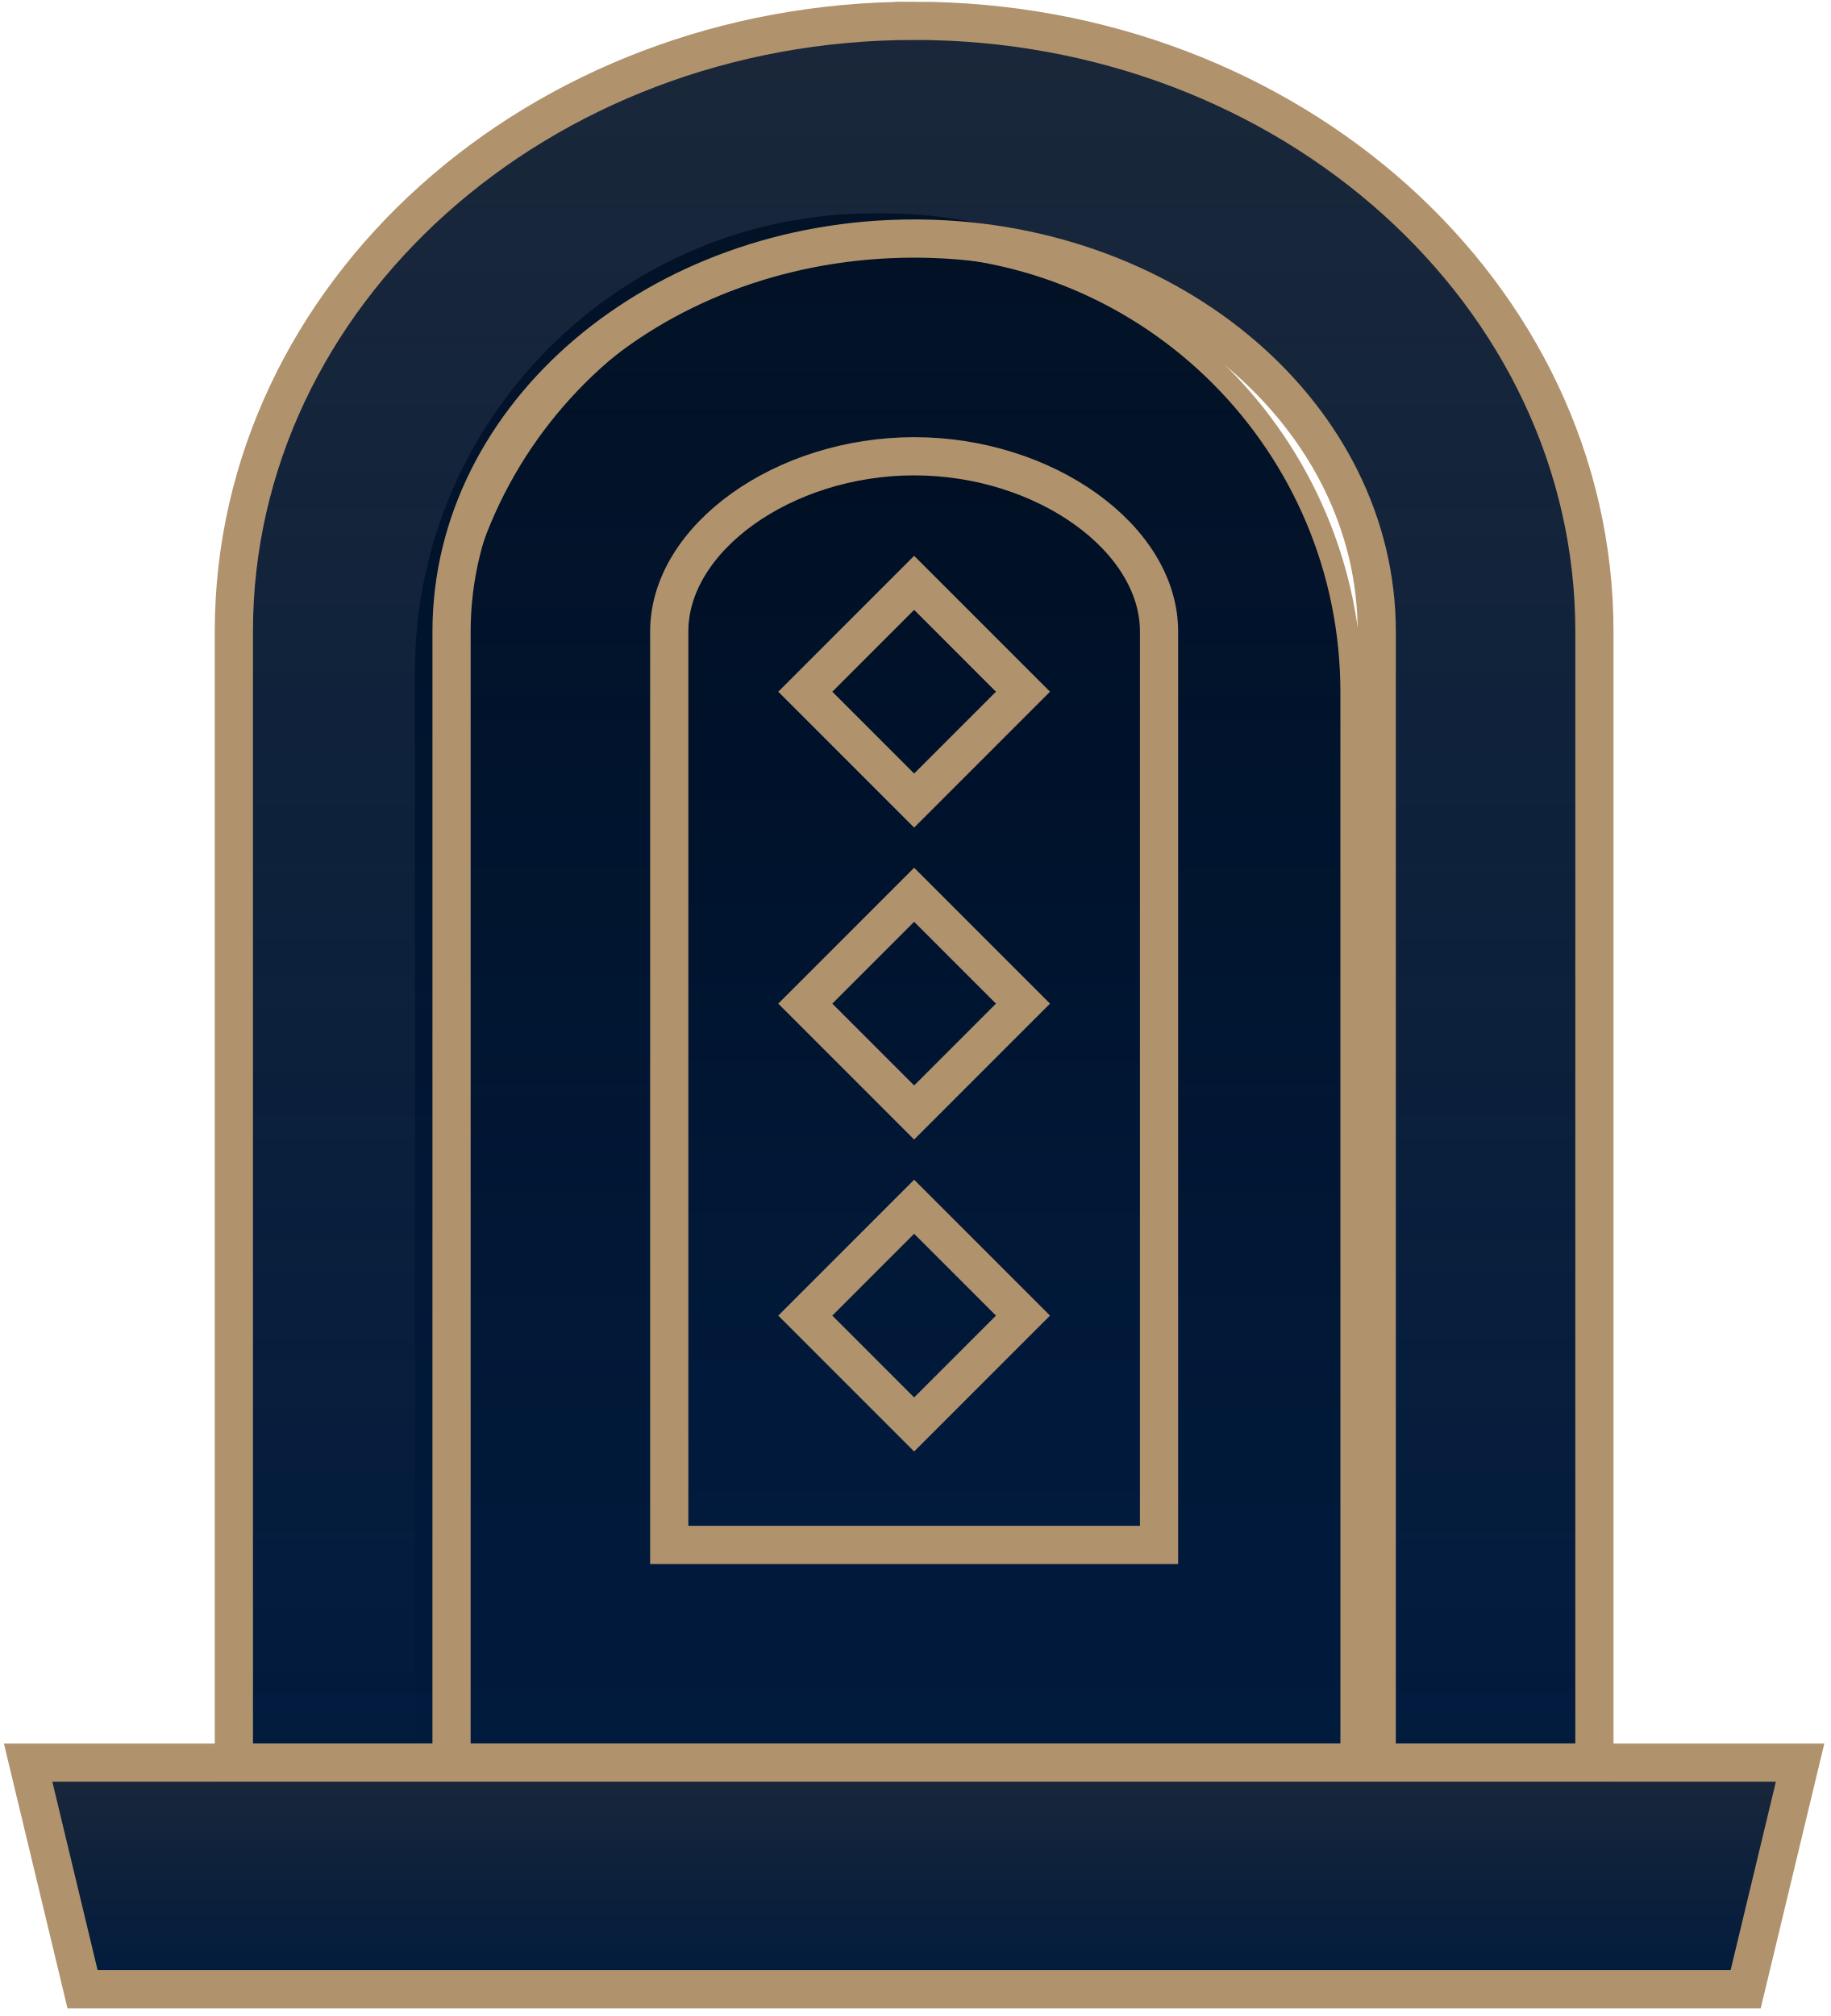
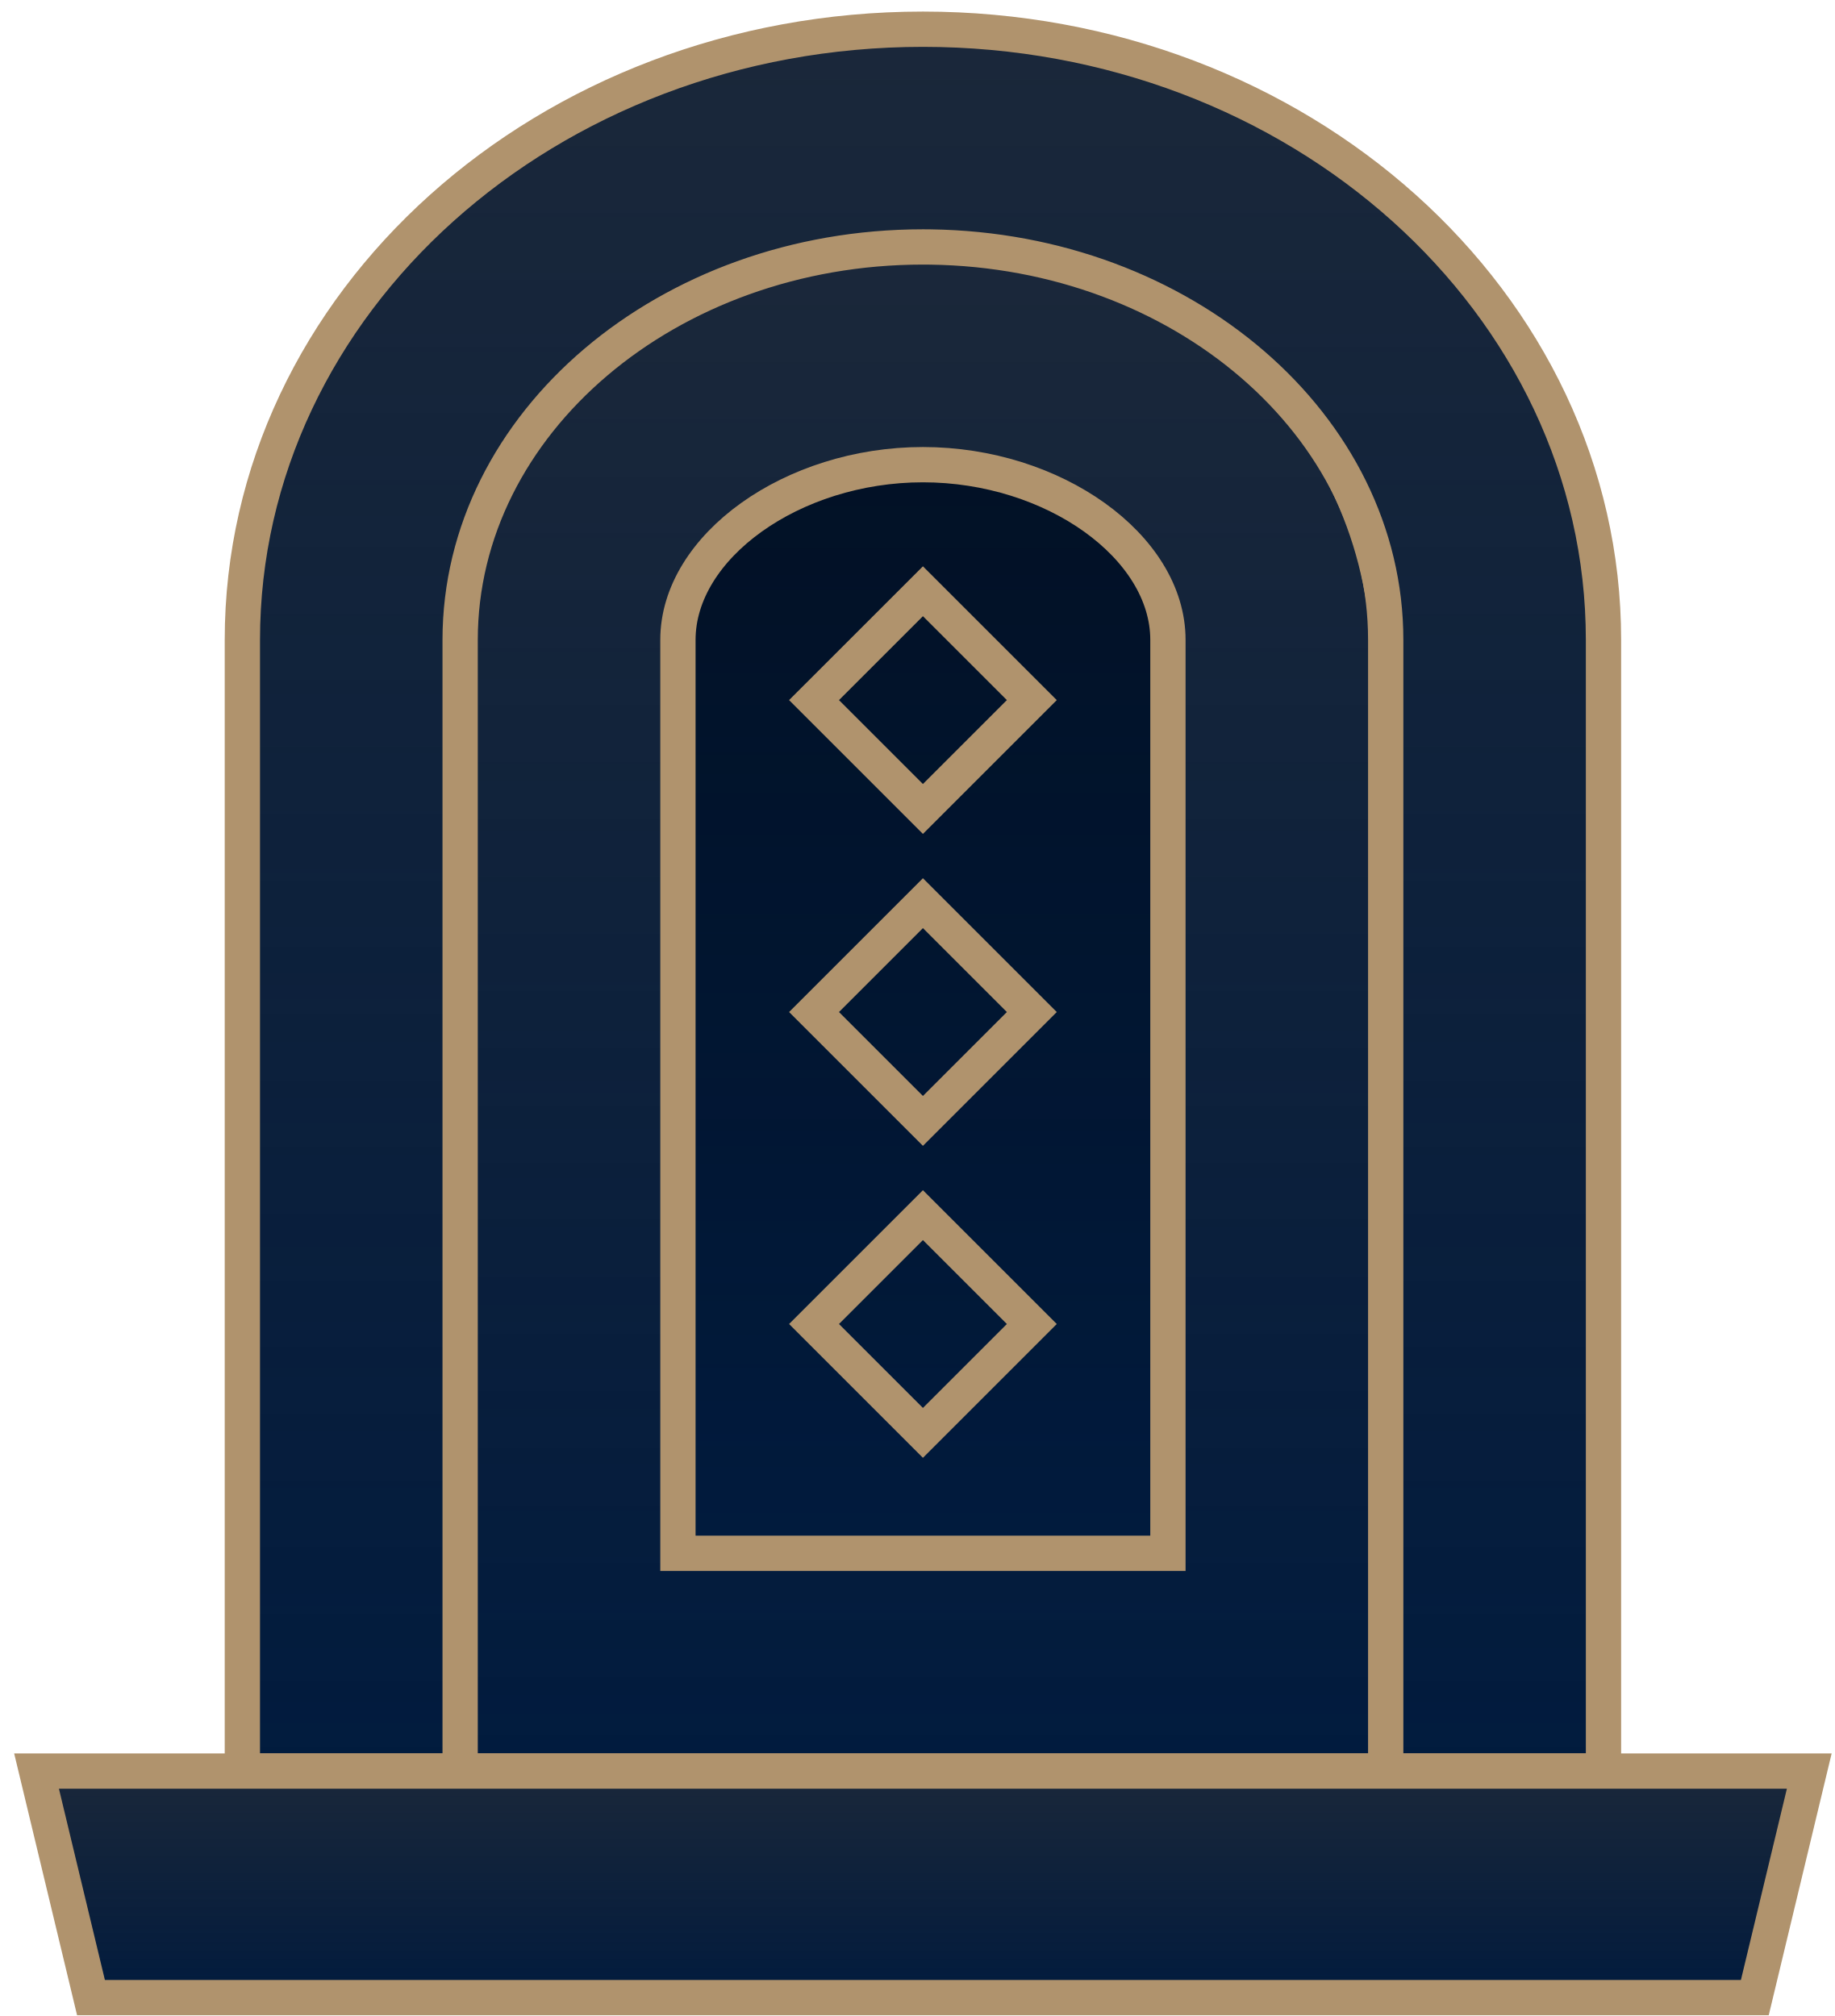
- <svg xmlns="http://www.w3.org/2000/svg" height="120" viewBox="0 0 109 120" width="109">
-   <linearGradient id="a" x1="50%" x2="50%" y1="3.41%" y2="100%">
-     <stop offset="0" stop-color="#000f24" stop-opacity=".9" />
-     <stop offset="1" stop-color="#011b3e" />
-   </linearGradient>
-   <g fill="none" fill-rule="evenodd" transform="translate(-24.5 -18.5)">
-     <path d="m76.5 31.2h.6c15.077 0 27.3 12.223 27.3 27.3v63.9h-55.2v-63.9c0-15.077 12.223-27.3 27.3-27.3z" fill="url(#a)" />
-     <g stroke="#b0936d" transform="translate(26.12308 19.2)">
-       <g fill="url(#a)">
-         <path d="m52.177 13.85c7.359 0 14.022 2.983 18.844 7.806s7.806 11.485 7.806 18.844v63.25h-53.9v-63.25c0-7.359 2.983-14.022 7.806-18.844 4.823-4.823 11.485-7.806 18.844-7.806z" stroke-width="1.3" />
-         <path d="m52.8.539c22.366 0 40.5 16.271 40.5 36.35v67.33l-12.96-.001v.001h-55.08l-.001-.001h55.081v-67.329c0-12.769-12.108-23.179-27.085-23.386l-.455-.003c-15.186 0-27.54 10.491-27.54 23.39l-.001 67.329-12.959.001v-67.33c0-20.078 18.131-36.35 40.5-36.35z" stroke-width="2.274" />
-         <path d="m38.22 91.259v-54.37c0-5.557 6.814-10.43 14.58-10.43s14.58 4.873 14.58 10.43v54.37z" stroke-width="2.274" />
-         <path d="m102.305 117.705h-99.014l-3.24-13.485h105.494z" stroke-width="2.274" />
+ <svg xmlns="http://www.w3.org/2000/svg" width="91px" height="100px" viewBox="0 0 91 100" version="1.1">
+   <defs>
+     <linearGradient x1="50%" y1="3.41%" x2="50%" y2="100%" id="linearGradient-1">
+       <stop stop-color="#000F24" stop-opacity="0.9" offset="0%" />
+       <stop stop-color="#011B3E" offset="100%" />
+     </linearGradient>
+     <linearGradient x1="50%" y1="3.41%" x2="50%" y2="100%" id="linearGradient-2">
+       <stop stop-color="#000F24" stop-opacity="0.9" offset="0%" />
+       <stop stop-color="#011B3E" offset="100%" />
+     </linearGradient>
+     <linearGradient x1="50%" y1="3.41%" x2="50%" y2="100%" id="linearGradient-3">
+       <stop stop-color="#000F24" stop-opacity="0.9" offset="0%" />
+       <stop stop-color="#011B3E" offset="100%" />
+     </linearGradient>
+     <linearGradient x1="50%" y1="3.41%" x2="50%" y2="100%" id="linearGradient-4">
+       <stop stop-color="#000F24" stop-opacity="0.9" offset="0%" />
+       <stop stop-color="#011B3E" offset="100%" />
+     </linearGradient>
+   </defs>
+   <g id="Symbol" stroke="none" stroke-width="1" fill="none" fill-rule="evenodd">
+     <g id="game_icon_Sicbo" transform="translate(-20, -15)" stroke="#B0936D">
+       <g id="Group" transform="translate(5, 5)">
+         <g transform="translate(16, 11)">
+           <path d="M47,11.5 C52.661,11.5 57.786,13.795 61.496,17.504 C65.205,21.214 67.5,26.339 67.5,32 L67.5,32 L67.5,86.5 L21.5,86.5 L21.5,32 C21.5,26.339 23.795,21.214 27.504,17.504 C31.214,13.795 36.339,11.5 42,11.5 L42,11.5 Z" id="Rectangle" fill="url(#linearGradient-1)" />
+           <g id="Group-17">
+             <path d="M44.769,0.449 C63.408,0.449 78.519,14.009 78.519,30.741 L78.519,30.741 L78.519,86.849 L67.719,86.848 L67.719,86.849 L21.819,86.849 L21.819,86.848 L67.719,86.848 L67.719,30.741 C67.719,20.1 57.629,11.425 45.148,11.252 L44.769,11.249 C32.115,11.249 21.819,19.992 21.819,30.741 L21.819,30.741 L21.819,86.848 L11.019,86.849 L11.019,30.741 C11.019,14.009 26.129,0.449 44.769,0.449 Z" id="Combined-Shape" stroke-width="1.75" fill="url(#linearGradient-2)" />
+             <path d="M32.619,76.049 L32.619,30.741 C32.619,26.11 38.298,22.049 44.769,22.049 C51.241,22.049 56.919,26.11 56.919,30.741 L56.919,76.049 L32.619,76.049 Z" id="Stroke-5" stroke-width="1.75" fill="url(#linearGradient-3)" />
+             <polygon id="Stroke-7" stroke-width="1.75" fill="url(#linearGradient-4)" points="86.024 98.087 3.512 98.087 0.812 86.85 88.724 86.85" />
+             <polygon id="Stroke-11" stroke-width="1.75" points="44.769 39.127 39.369 33.727 44.769 28.328 50.169 33.727" />
+             <polygon id="Stroke-13" stroke-width="1.75" points="44.769 54.6 39.369 49.2 44.769 43.8 50.169 49.2" />
+             <polygon id="Stroke-15" stroke-width="1.75" points="44.769 70.075 39.369 64.675 44.769 59.275 50.169 64.675" />
+           </g>
+         </g>
      </g>
-       <path d="m52.8 46.953-6.48-6.48 6.48-6.48 6.48 6.48z" stroke-width="2.275" />
-       <path d="m52.8 65.52-6.48-6.48 6.48-6.48 6.48 6.48z" stroke-width="2.275" />
-       <path d="m52.8 84.09-6.48-6.48 6.48-6.48 6.48 6.48z" stroke-width="2.275" />
    </g>
  </g>
</svg>
